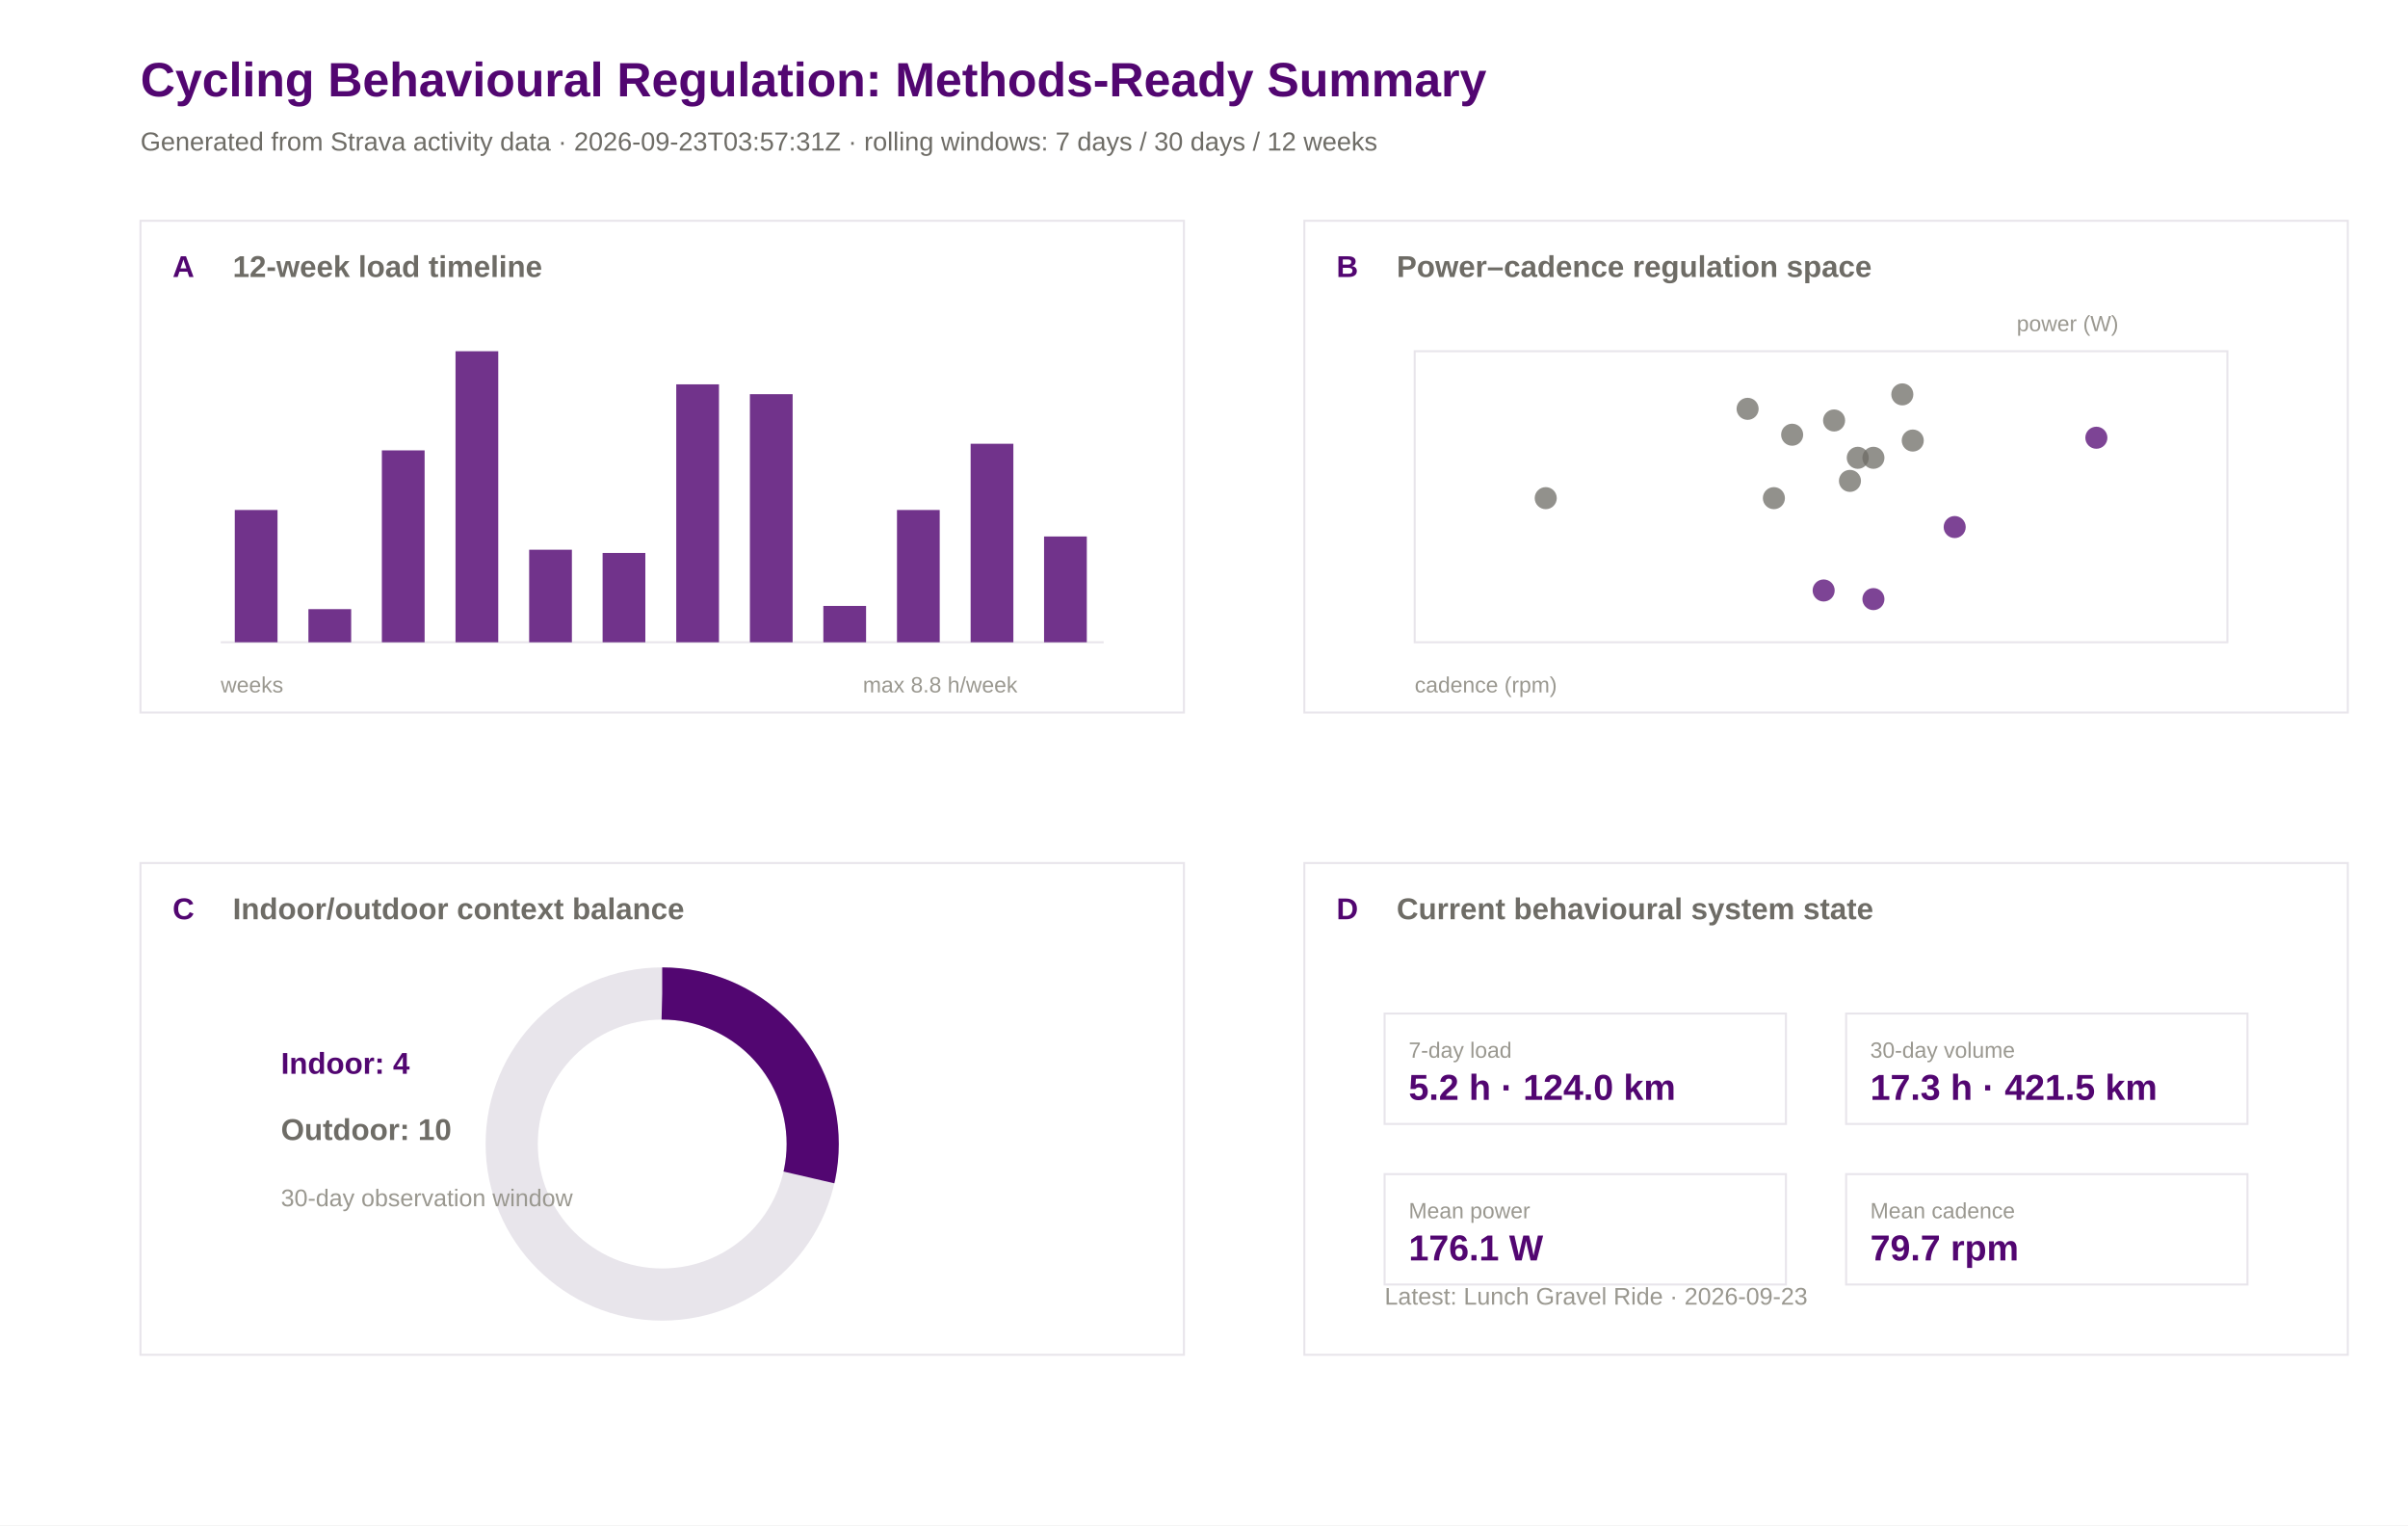
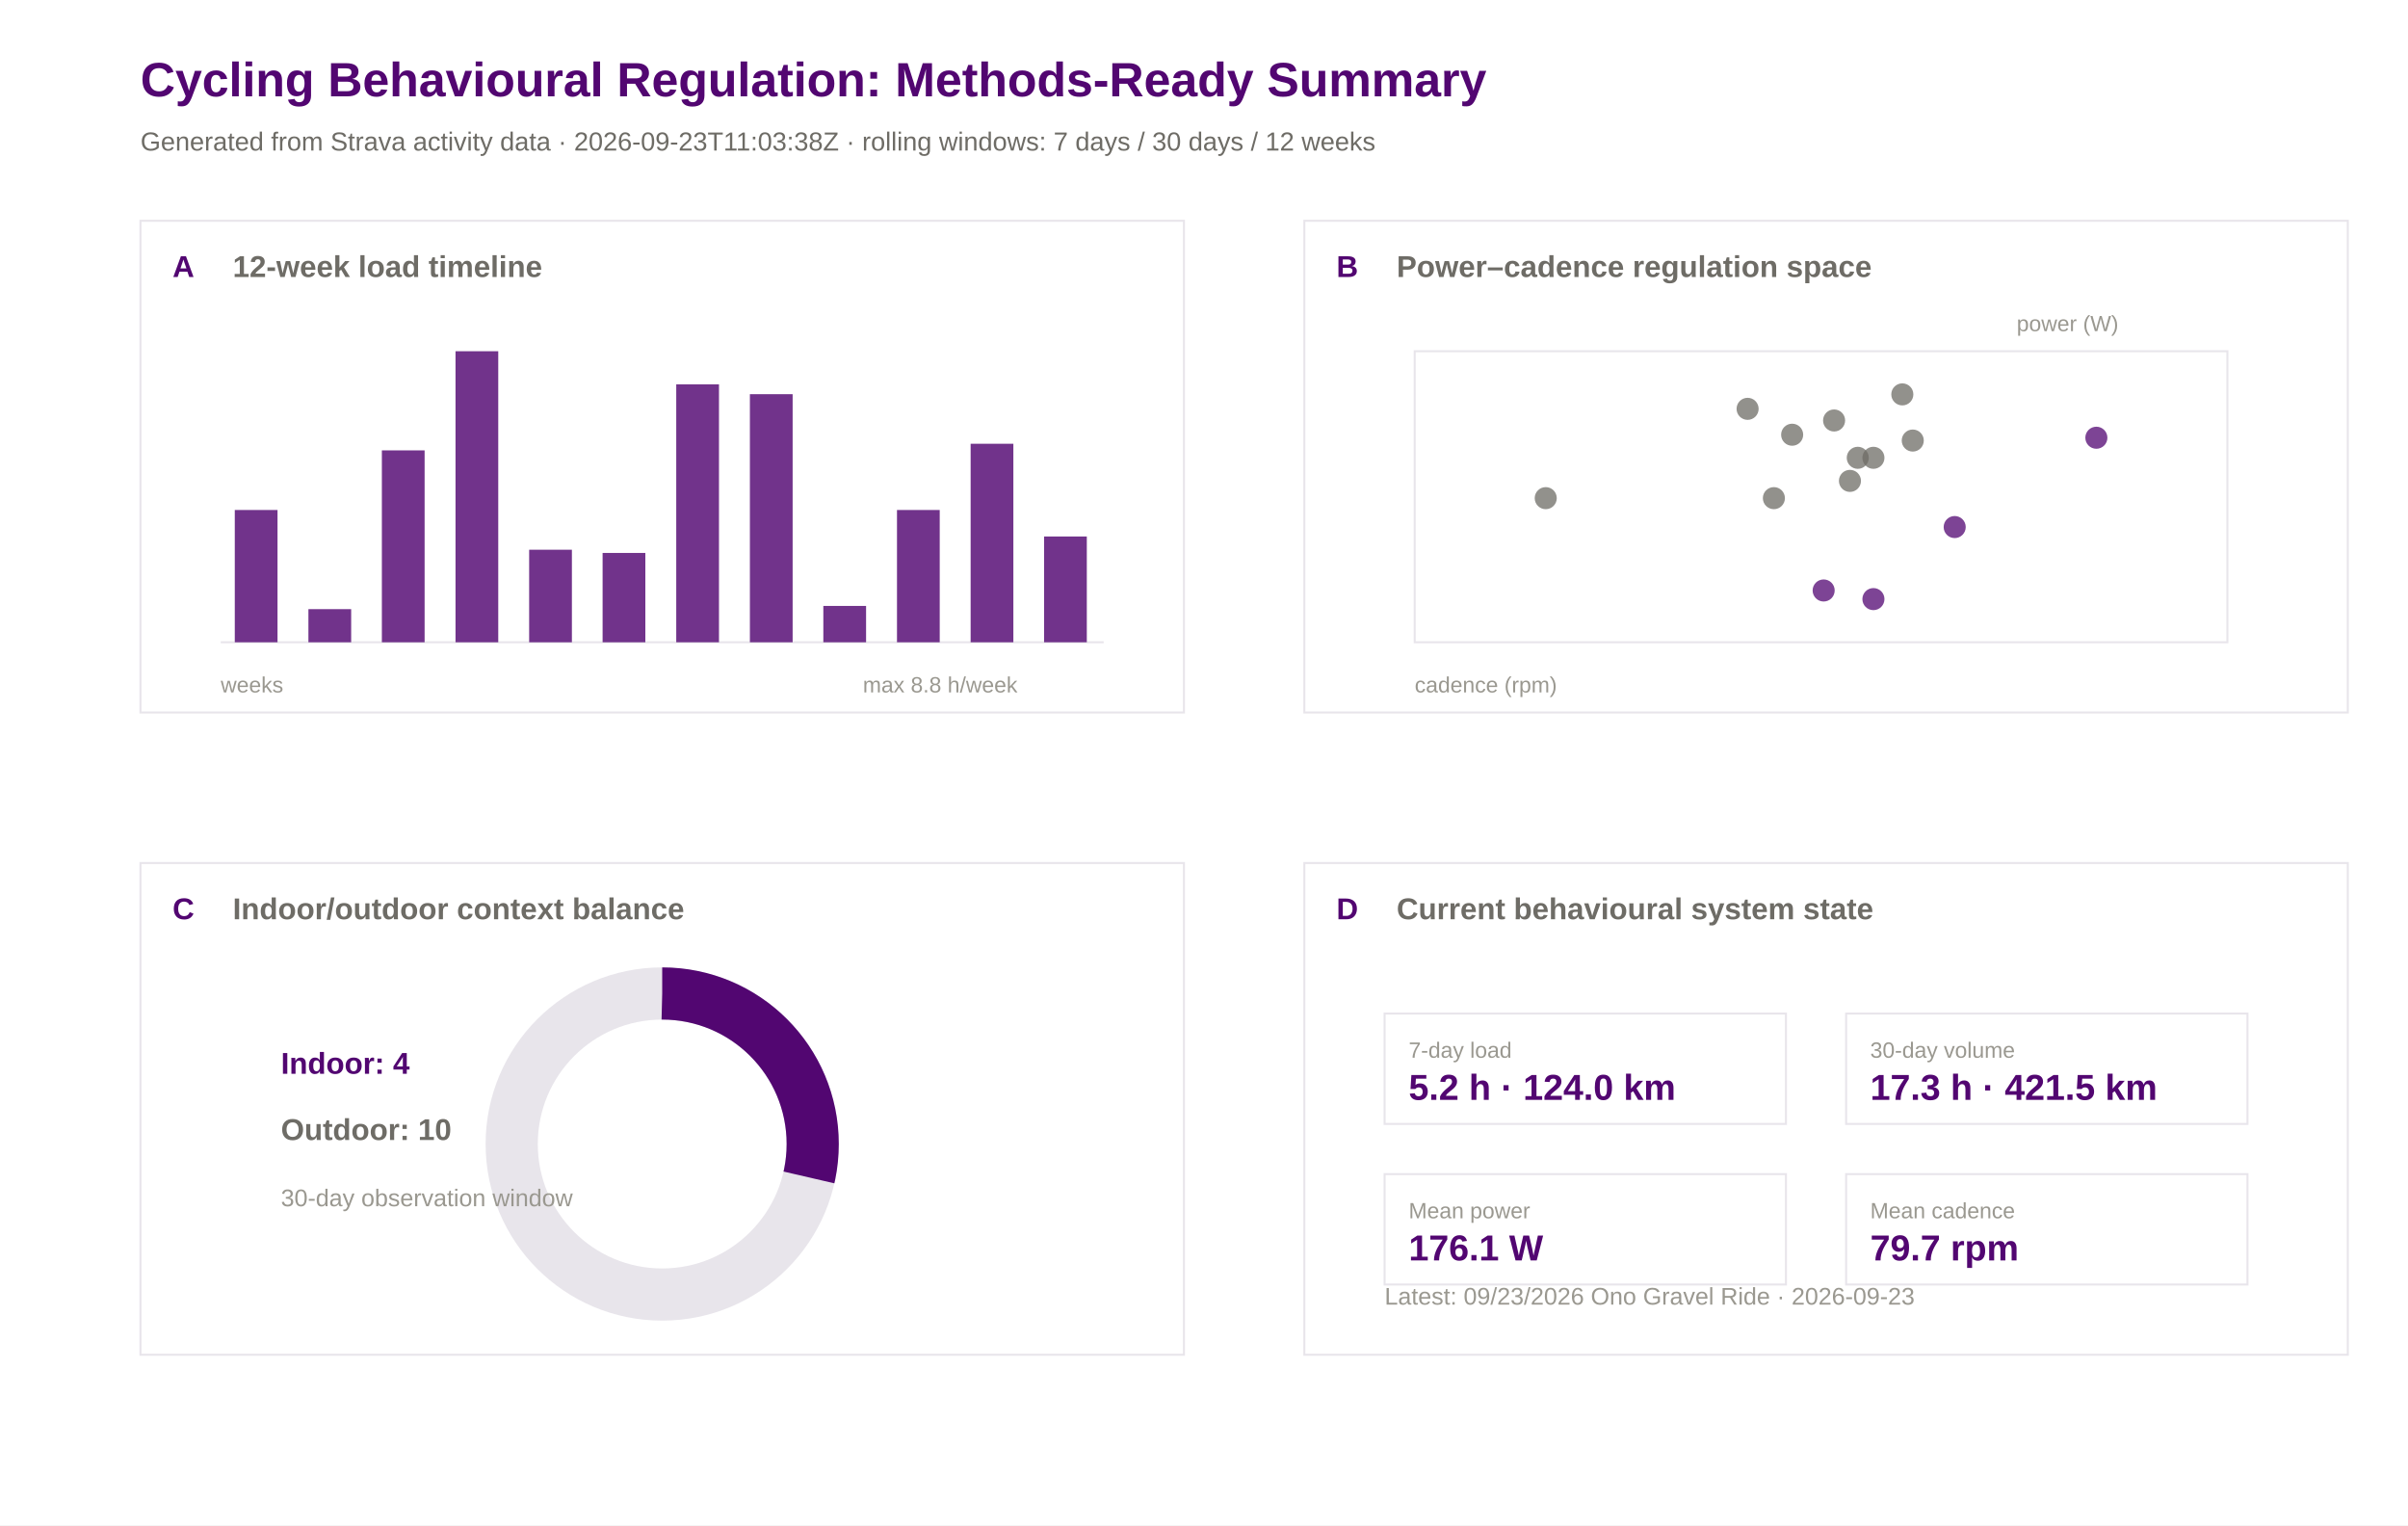
<svg xmlns="http://www.w3.org/2000/svg" width="1200" height="760" viewBox="0 0 1200 760">
  <rect width="100%" height="100%" fill="#ffffff" />
  <text x="70.0" y="48.0" font-family="Arial" font-size="24" font-weight="600" fill="#520671">Cycling Behavioural Regulation: Methods-Ready Summary</text>
-   <text x="70.0" y="75.0" font-family="Arial" font-size="13" font-weight="400" fill="#6e6c66">Generated from Strava activity data · 2026-09-23T03:57:31Z · rolling windows: 7 days / 30 days / 12 weeks</text>
+   <text x="70.0" y="75.0" font-family="Arial" font-size="13" font-weight="400" fill="#6e6c66">Generated from Strava activity data · 2026-09-23T11:03:38Z · rolling windows: 7 days / 30 days / 12 weeks</text>
  <rect x="70" y="110" width="520" height="245" fill="#ffffff" stroke="#e8e5eb" stroke-width="1" />
  <text x="86.0" y="138.0" font-family="Arial" font-size="15" font-weight="600" fill="#520671">A</text>
  <text x="116.0" y="138.0" font-family="Arial" font-size="15" font-weight="600" fill="#6e6c66">12-week load timeline</text>
  <rect x="650" y="110" width="520" height="245" fill="#ffffff" stroke="#e8e5eb" stroke-width="1" />
  <text x="666.0" y="138.0" font-family="Arial" font-size="15" font-weight="600" fill="#520671">B</text>
  <text x="696.0" y="138.0" font-family="Arial" font-size="15" font-weight="600" fill="#6e6c66">Power–cadence regulation space</text>
  <rect x="70" y="430" width="520" height="245" fill="#ffffff" stroke="#e8e5eb" stroke-width="1" />
  <text x="86.0" y="458.0" font-family="Arial" font-size="15" font-weight="600" fill="#520671">C</text>
  <text x="116.0" y="458.0" font-family="Arial" font-size="15" font-weight="600" fill="#6e6c66">Indoor/outdoor context balance</text>
  <rect x="650" y="430" width="520" height="245" fill="#ffffff" stroke="#e8e5eb" stroke-width="1" />
  <text x="666.0" y="458.0" font-family="Arial" font-size="15" font-weight="600" fill="#520671">D</text>
  <text x="696.0" y="458.0" font-family="Arial" font-size="15" font-weight="600" fill="#6e6c66">Current behavioural system state</text>
  <line x1="110" y1="320" x2="550" y2="320" stroke="#e8e5eb" />
  <rect x="117.0" y="254.1" width="21.3" height="65.9" fill="#520671" opacity="0.82" />
  <rect x="153.7" y="303.5" width="21.3" height="16.5" fill="#520671" opacity="0.82" />
  <rect x="190.3" y="224.4" width="21.3" height="95.6" fill="#520671" opacity="0.82" />
  <rect x="227.0" y="175.0" width="21.3" height="145.0" fill="#520671" opacity="0.82" />
  <rect x="263.7" y="273.9" width="21.3" height="46.1" fill="#520671" opacity="0.82" />
  <rect x="300.3" y="275.5" width="21.3" height="44.5" fill="#520671" opacity="0.82" />
  <rect x="337.0" y="191.5" width="21.3" height="128.5" fill="#520671" opacity="0.82" />
  <rect x="373.7" y="196.4" width="21.3" height="123.6" fill="#520671" opacity="0.82" />
  <rect x="410.3" y="301.9" width="21.3" height="18.1" fill="#520671" opacity="0.82" />
  <rect x="447.0" y="254.1" width="21.3" height="65.9" fill="#520671" opacity="0.82" />
  <rect x="483.7" y="221.1" width="21.3" height="98.9" fill="#520671" opacity="0.82" />
  <rect x="520.3" y="267.3" width="21.3" height="52.7" fill="#520671" opacity="0.82" />
  <text x="110.0" y="345.0" font-family="Arial" font-size="11" font-weight="400" fill="#9a9890">weeks</text>
  <text x="430.0" y="345.0" font-family="Arial" font-size="11" font-weight="400" fill="#9a9890">max 8.8 h/week</text>
  <rect x="705" y="175" width="405" height="145" fill="#ffffff" stroke="#e8e5eb" />
  <circle cx="914.0" cy="209.5" r="5.5" fill="#6e6c66" opacity="0.75" />
  <circle cx="974.1" cy="262.6" r="5.5" fill="#520671" opacity="0.75" />
  <circle cx="908.8" cy="294.2" r="5.5" fill="#520671" opacity="0.75" />
  <circle cx="925.8" cy="228.1" r="5.5" fill="#6e6c66" opacity="0.75" />
  <circle cx="953.2" cy="219.5" r="5.5" fill="#6e6c66" opacity="0.75" />
  <circle cx="933.6" cy="298.5" r="5.5" fill="#520671" opacity="0.75" />
  <circle cx="770.3" cy="248.2" r="5.5" fill="#6e6c66" opacity="0.75" />
  <circle cx="884.0" cy="248.2" r="5.5" fill="#6e6c66" opacity="0.75" />
  <circle cx="1044.7" cy="218.1" r="5.5" fill="#520671" opacity="0.75" />
  <circle cx="933.6" cy="228.1" r="5.5" fill="#6e6c66" opacity="0.75" />
  <circle cx="921.9" cy="239.6" r="5.5" fill="#6e6c66" opacity="0.75" />
  <circle cx="948.0" cy="196.5" r="5.5" fill="#6e6c66" opacity="0.75" />
  <circle cx="870.9" cy="203.7" r="5.5" fill="#6e6c66" opacity="0.75" />
  <circle cx="893.1" cy="216.6" r="5.5" fill="#6e6c66" opacity="0.75" />
  <text x="705.0" y="345.0" font-family="Arial" font-size="11" font-weight="400" fill="#9a9890">cadence (rpm)</text>
  <text x="1005.0" y="165.0" font-family="Arial" font-size="11" font-weight="400" fill="#9a9890">power (W)</text>
  <circle cx="330" cy="570" r="75" fill="none" stroke="#e8e5eb" stroke-width="26" />
  <circle cx="330" cy="570" r="75" fill="none" stroke="#520671" stroke-width="26" stroke-dasharray="134.6 471.2" transform="rotate(-90 330 570)" />
  <text x="140.0" y="535.0" font-family="Arial" font-size="15" font-weight="600" fill="#520671">Indoor: 4</text>
  <text x="140.0" y="568.0" font-family="Arial" font-size="15" font-weight="600" fill="#6e6c66">Outdoor: 10</text>
  <text x="140.0" y="601.0" font-family="Arial" font-size="12" font-weight="400" fill="#9a9890">30-day observation window</text>
  <rect x="690" y="505" width="200" height="55" fill="#ffffff" stroke="#e8e5eb" />
  <text x="702.0" y="527.0" font-family="Arial" font-size="11" font-weight="500" fill="#9a9890">7-day load</text>
  <text x="702.0" y="548.0" font-family="Arial" font-size="18" font-weight="600" fill="#520671">5.2 h · 124.0 km</text>
  <rect x="920" y="505" width="200" height="55" fill="#ffffff" stroke="#e8e5eb" />
  <text x="932.0" y="527.0" font-family="Arial" font-size="11" font-weight="500" fill="#9a9890">30-day volume</text>
  <text x="932.0" y="548.0" font-family="Arial" font-size="18" font-weight="600" fill="#520671">17.3 h · 421.5 km</text>
  <rect x="690" y="585" width="200" height="55" fill="#ffffff" stroke="#e8e5eb" />
  <text x="702.0" y="607.0" font-family="Arial" font-size="11" font-weight="500" fill="#9a9890">Mean power</text>
  <text x="702.0" y="628.0" font-family="Arial" font-size="18" font-weight="600" fill="#520671">176.1 W</text>
  <rect x="920" y="585" width="200" height="55" fill="#ffffff" stroke="#e8e5eb" />
  <text x="932.0" y="607.0" font-family="Arial" font-size="11" font-weight="500" fill="#9a9890">Mean cadence</text>
  <text x="932.0" y="628.0" font-family="Arial" font-size="18" font-weight="600" fill="#520671">79.7 rpm</text>
-   <text x="690.0" y="650.0" font-family="Arial" font-size="12" font-weight="400" fill="#9a9890">Latest: Lunch Gravel Ride · 2026-09-23</text>
+   <text x="690.0" y="650.0" font-family="Arial" font-size="12" font-weight="400" fill="#9a9890">Latest: 09/23/2026 Ono Gravel Ride · 2026-09-23</text>
</svg>
